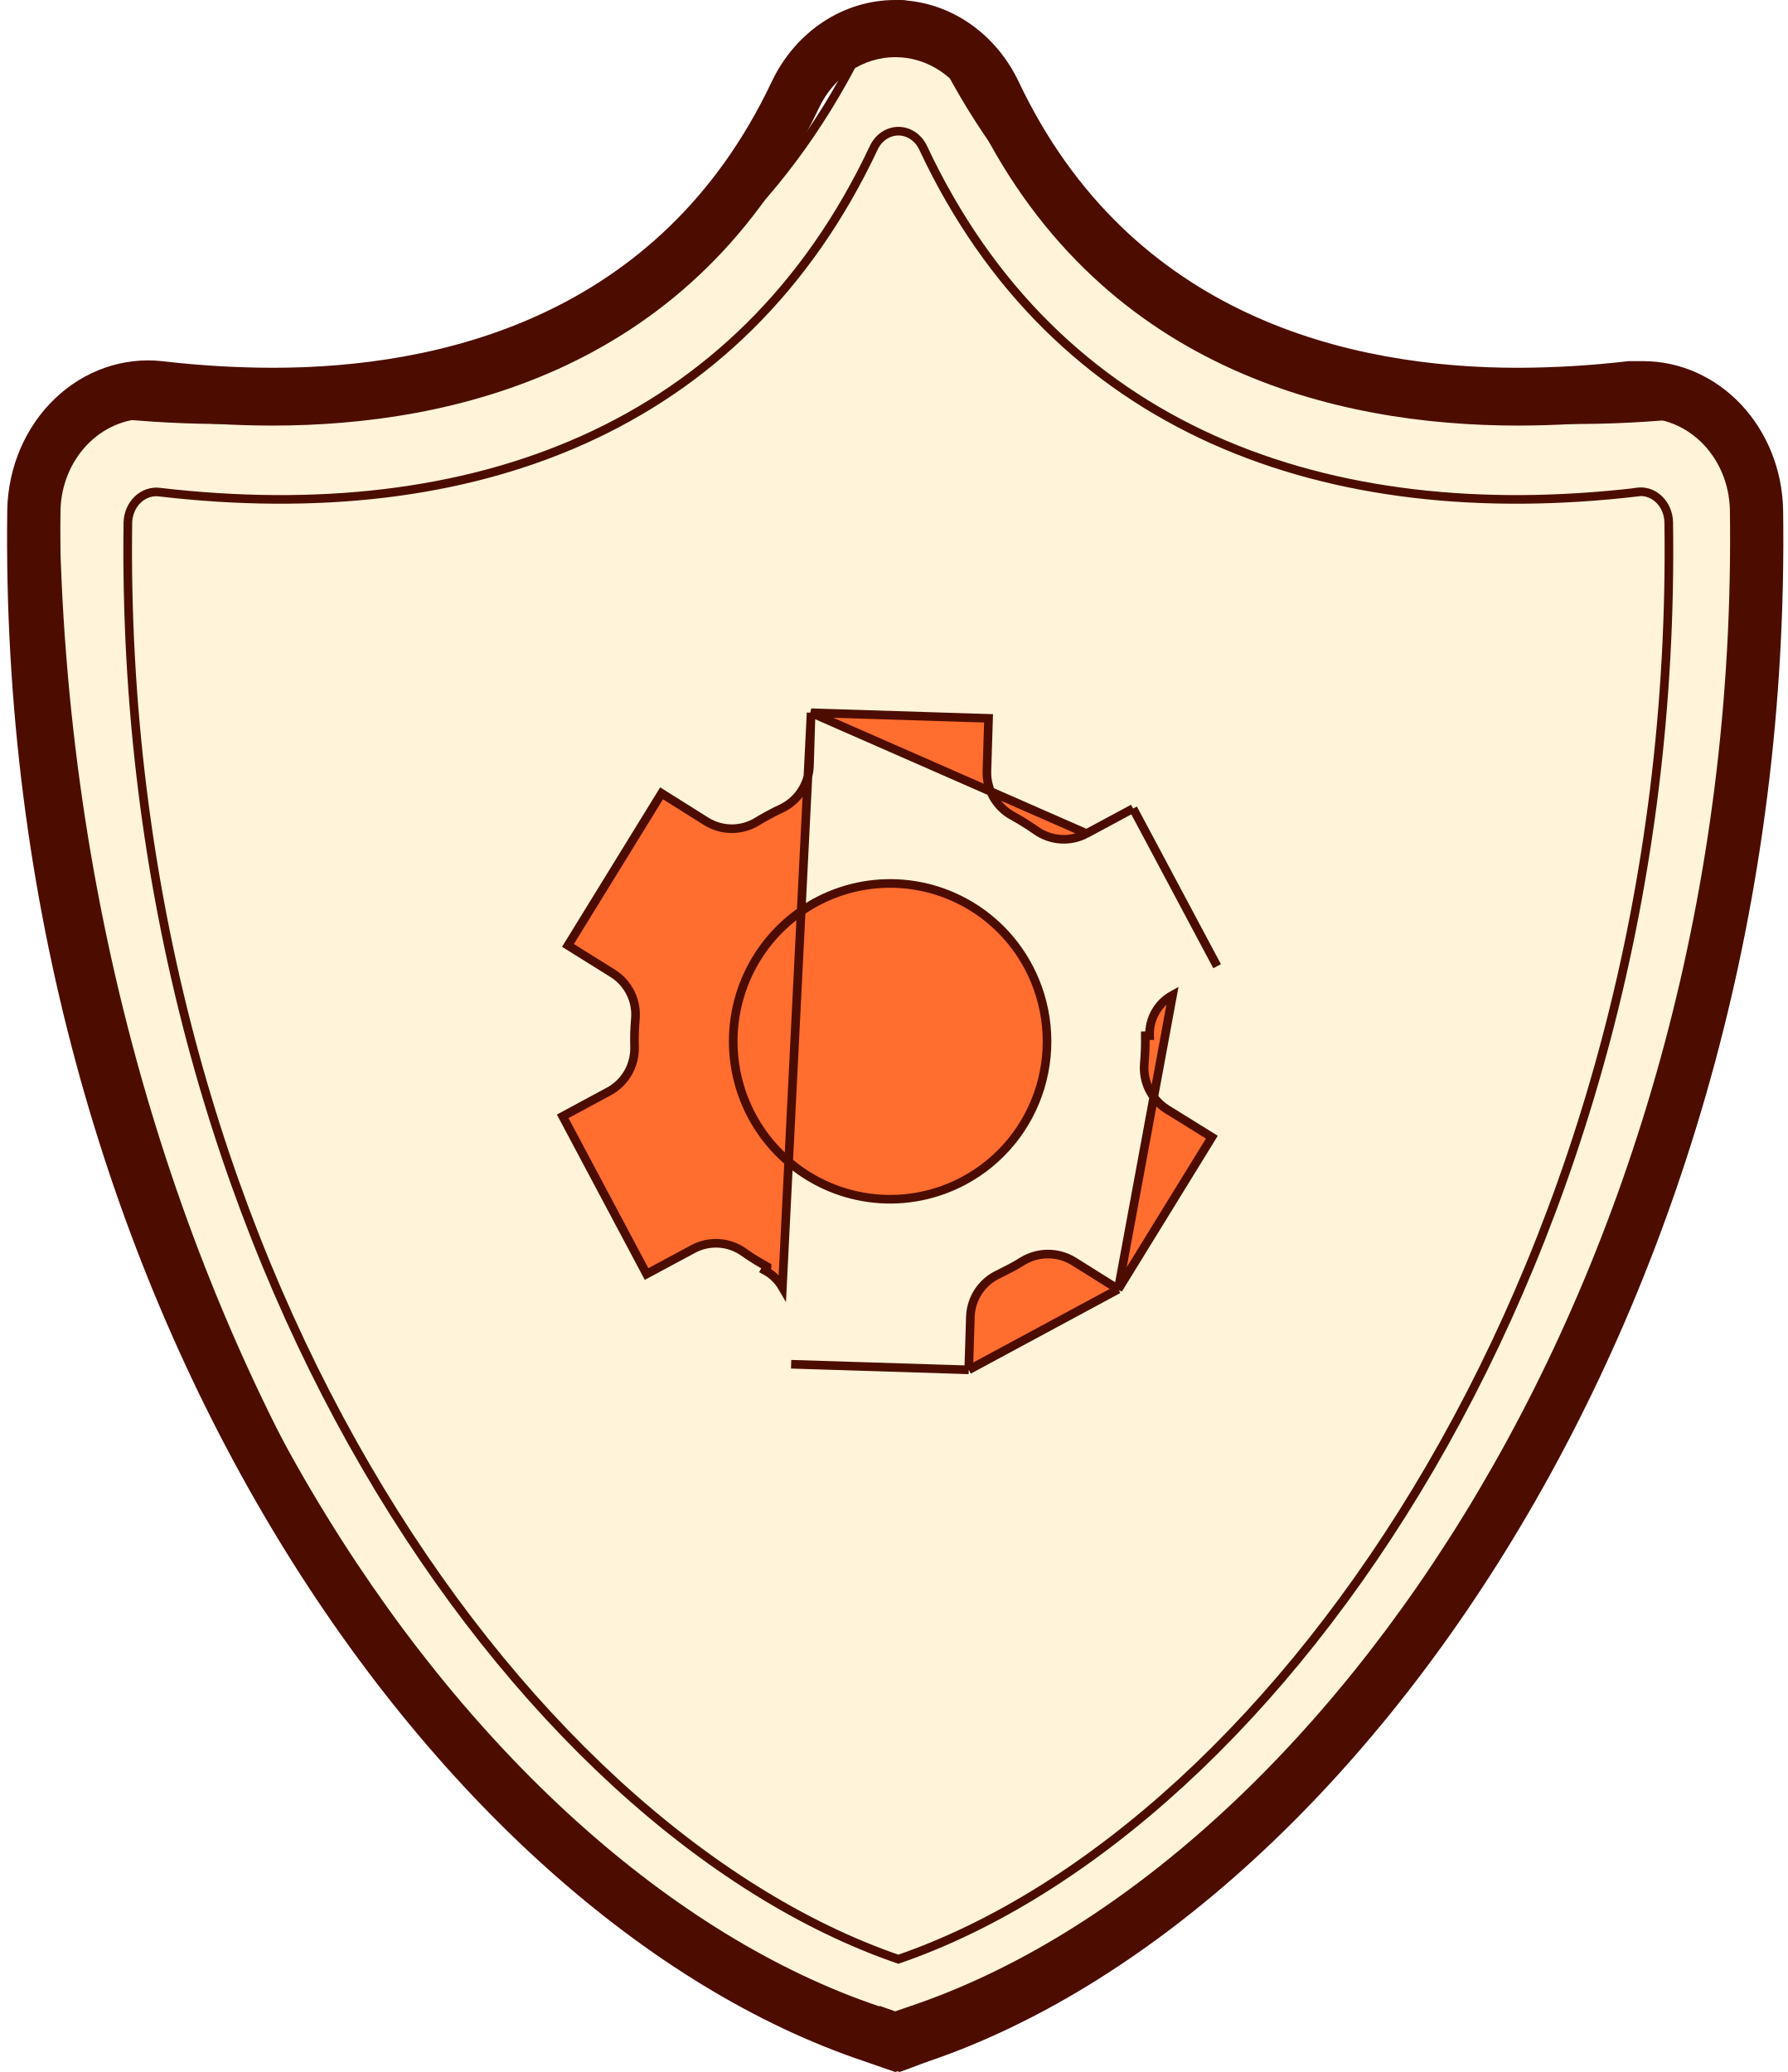
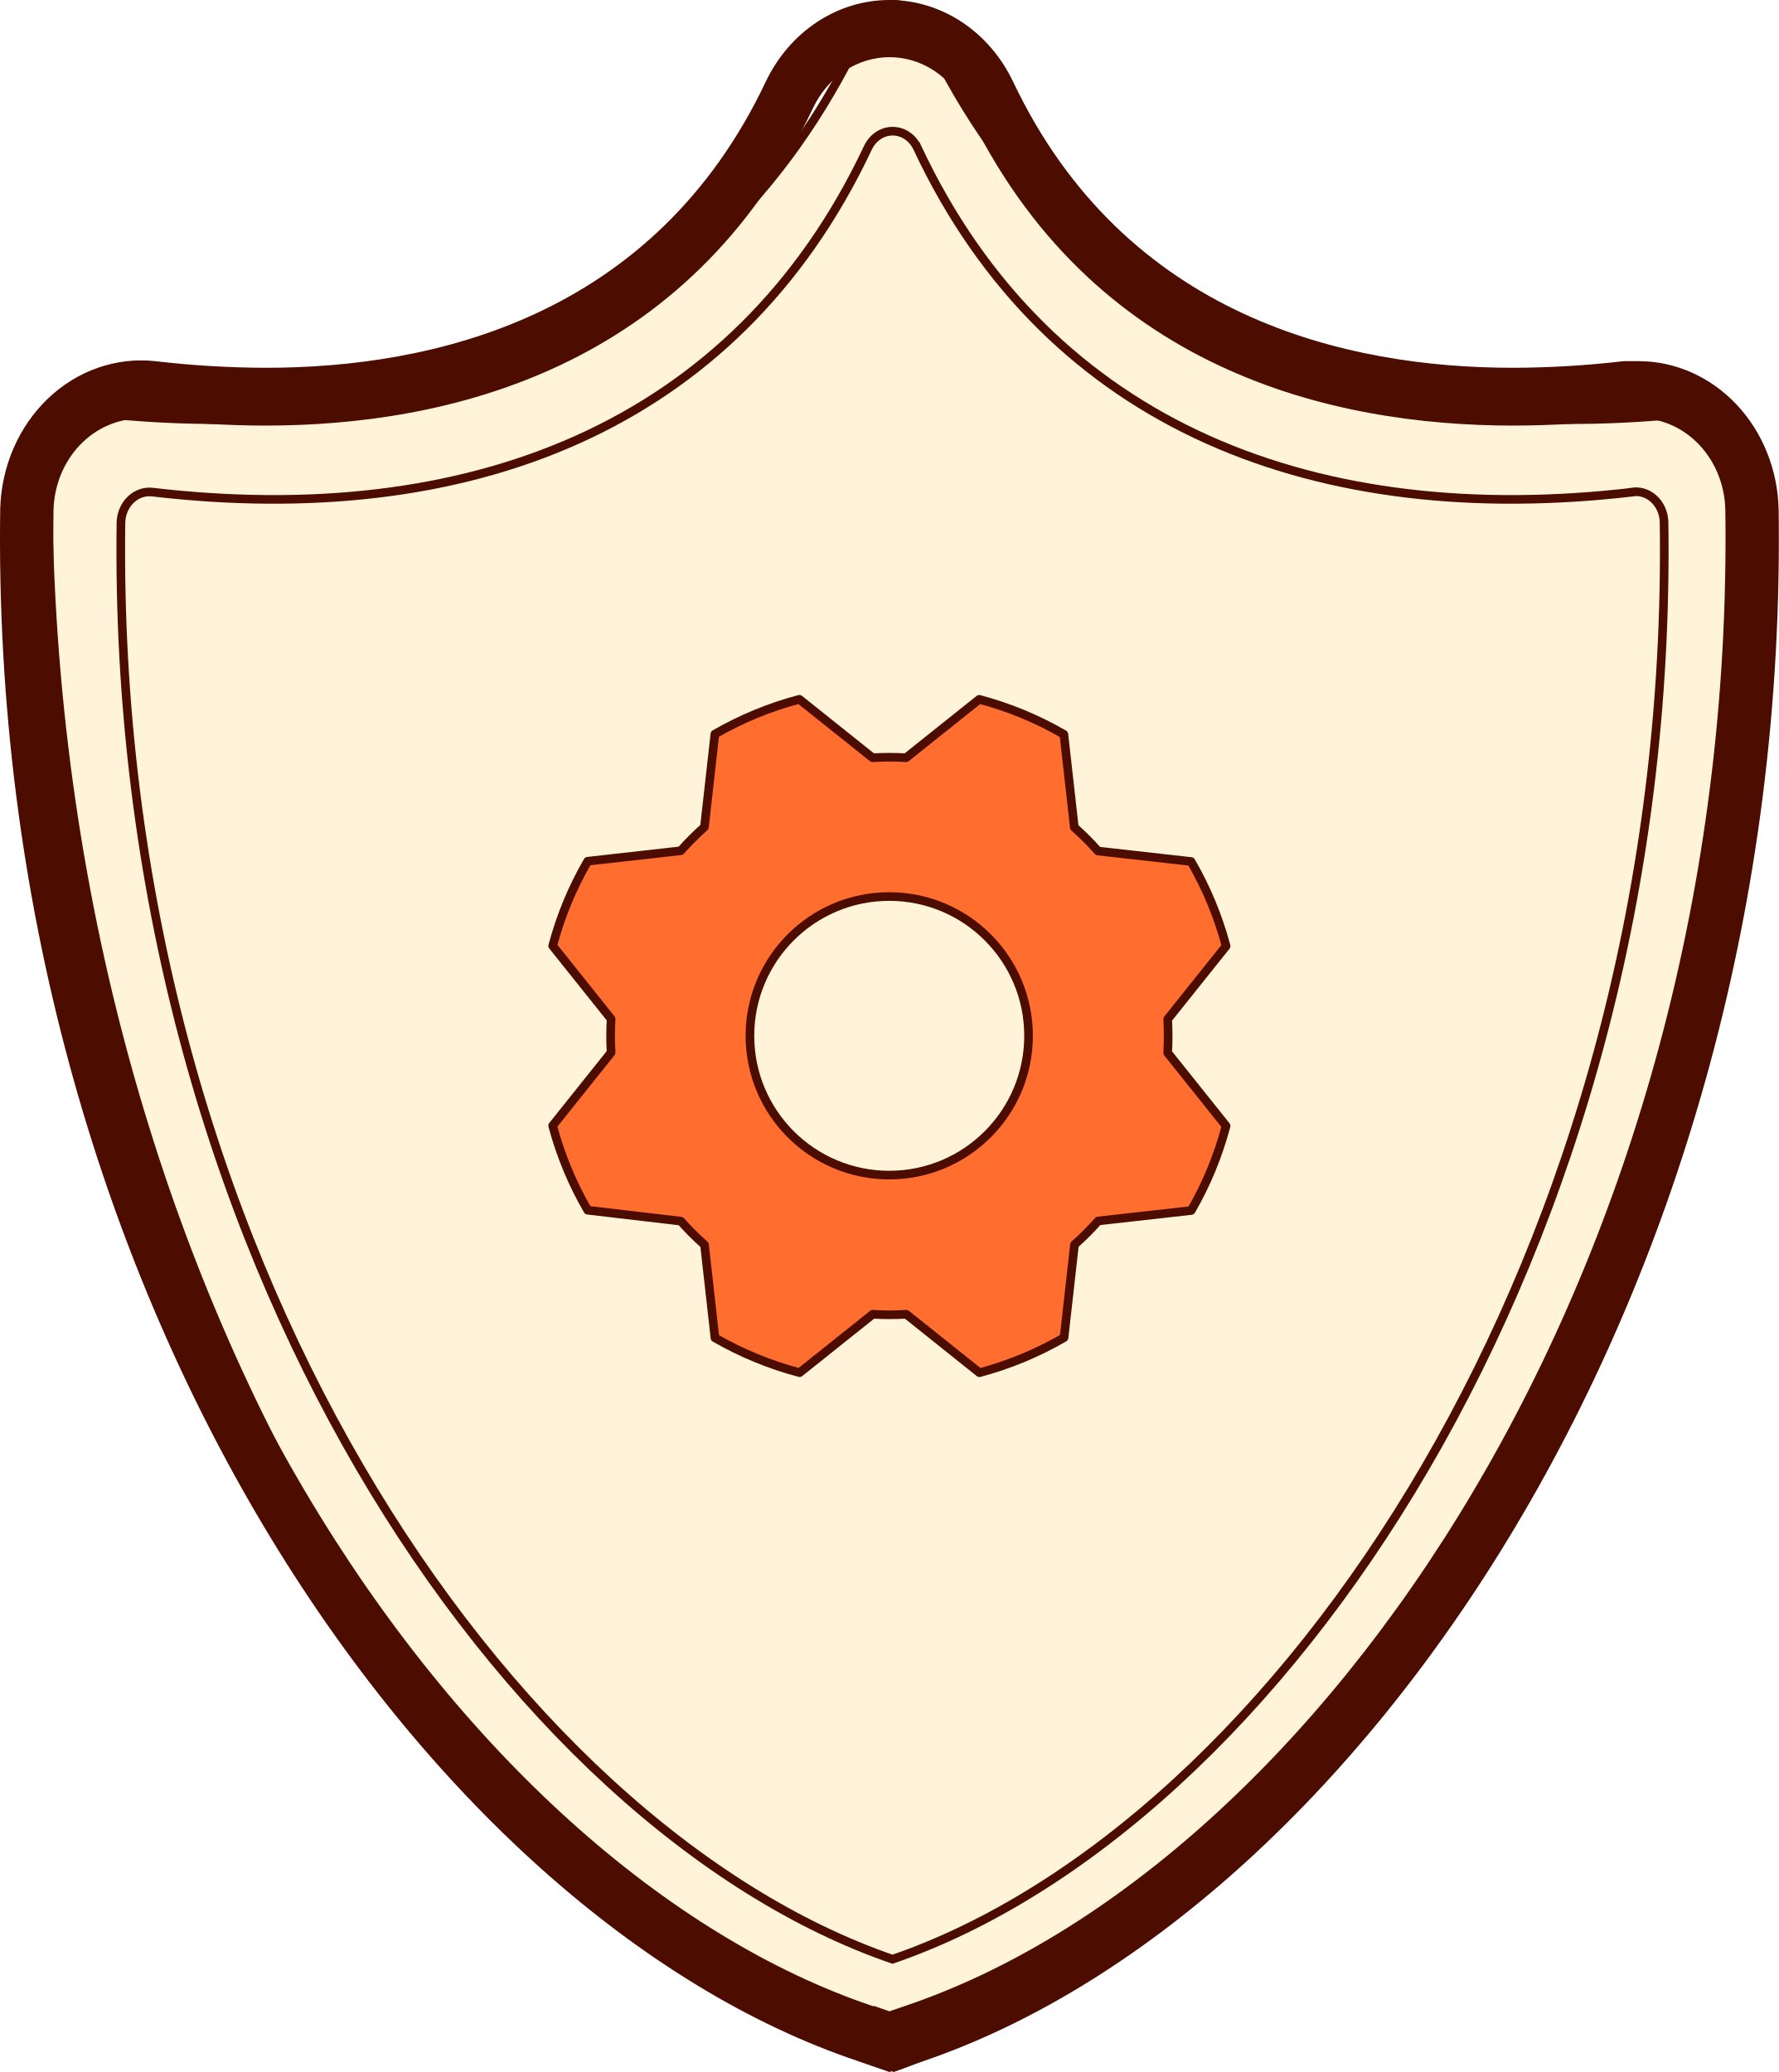
- <svg xmlns="http://www.w3.org/2000/svg" width="207" height="240" viewBox="0 0 207 240" fill="none">
-   <path d="M107.373 2.709C115.757 21.141 128.513 33.578 144.131 40.805C159.741 48.029 178.177 50.034 197.912 47.664L197.911 47.637C198.371 47.572 198.839 47.608 199.289 47.746C199.783 47.898 200.247 48.169 200.648 48.545C201.049 48.922 201.377 49.396 201.607 49.936C201.837 50.476 201.963 51.068 201.973 51.671C202.641 99.592 190.318 142.29 171.735 175.146C153.188 207.938 128.431 230.88 104.179 239.47C79.943 230.88 55.195 207.938 36.648 175.146C18.065 142.291 5.734 99.594 6.385 51.675C6.402 51.088 6.528 50.512 6.752 49.985C6.977 49.458 7.294 48.993 7.682 48.619C8.069 48.245 8.517 47.969 8.996 47.806C9.474 47.643 9.976 47.595 10.47 47.663L10.47 47.663L10.479 47.664C30.214 50.034 48.634 48.029 64.235 40.805C79.845 33.578 92.601 21.141 101.018 2.71L101.018 2.709C101.326 2.033 101.79 1.473 102.352 1.087C102.912 0.701 103.55 0.5 104.196 0.5C104.841 0.5 105.479 0.701 106.04 1.087C106.601 1.473 107.065 2.033 107.373 2.709ZM107.373 2.709L107.828 2.502L107.373 2.709C107.373 2.709 107.373 2.709 107.373 2.709Z" fill="#FFF4DA" stroke="#4C0D00" />
-   <path d="M189.6 57.007L189.599 56.983C190.015 56.926 190.438 56.958 190.844 57.079C191.29 57.212 191.708 57.449 192.069 57.778C192.43 58.108 192.725 58.521 192.932 58.992C193.138 59.463 193.25 59.979 193.26 60.504C193.87 102.976 182.625 140.818 165.667 169.937C148.744 198.995 126.159 219.324 104.035 226.938C81.926 219.324 59.349 198.995 42.426 169.937C25.469 140.819 14.216 102.978 14.81 60.508C14.826 59.996 14.939 59.495 15.14 59.036C15.341 58.576 15.627 58.17 15.975 57.843C16.324 57.516 16.727 57.275 17.16 57.132C17.592 56.989 18.045 56.946 18.491 57.006L18.491 57.006L18.5 57.007C36.519 59.109 53.339 57.331 67.587 50.924C81.844 44.513 93.497 33.479 101.187 17.125L101.187 17.125C101.464 16.535 101.88 16.046 102.386 15.708C102.891 15.37 103.467 15.194 104.05 15.194C104.634 15.194 105.209 15.37 105.714 15.708C106.22 16.046 106.637 16.535 106.913 17.124C114.572 33.478 126.226 44.513 140.491 50.924C154.747 57.331 171.582 59.109 189.6 57.007Z" fill="#FFF4DA" stroke="#4C0D00" />
-   <path d="M129.507 149.333L140.347 131.718L135.144 128.487L135.141 128.485C134.257 127.929 133.545 127.136 133.084 126.196C132.623 125.257 132.431 124.207 132.528 123.164C132.62 122.103 132.657 121.039 132.638 119.974C132.638 119.972 132.638 119.971 132.638 119.969L133.138 119.961C133.103 119.005 133.334 118.058 133.805 117.228C134.275 116.397 134.967 115.715 135.802 115.259L129.507 149.333ZM129.507 149.333L124.326 146.088L124.321 146.085C123.431 145.543 122.41 145.256 121.369 145.256C120.328 145.256 119.307 145.543 118.417 146.085L118.411 146.089C117.97 146.367 117.532 146.624 117.079 146.861C117.078 146.862 117.077 146.862 117.076 146.862L115.646 147.592C114.704 148.024 113.9 148.71 113.324 149.575C112.746 150.443 112.42 151.456 112.382 152.499L112.382 152.502L112.191 158.668M129.507 149.333L112.191 158.668M131.226 93.653L125.836 96.55L131.226 93.653ZM131.226 93.653L140.959 111.919L131.226 93.653ZM93.935 82.556L114.486 83.205L114.295 89.353L114.295 89.357C114.272 90.403 114.536 91.436 115.058 92.342C115.58 93.247 116.34 93.99 117.255 94.49C118.186 95.006 119.09 95.57 119.965 96.178C120.811 96.784 121.809 97.139 122.846 97.205C123.883 97.271 124.919 97.044 125.835 96.55L93.935 82.556ZM93.935 82.556L93.744 88.741L93.744 88.749L93.744 88.749C93.697 89.793 93.365 90.805 92.785 91.674C92.205 92.543 91.399 93.235 90.454 93.674L90.454 93.674C89.97 93.899 89.515 94.119 89.064 94.374C88.923 94.453 88.786 94.529 88.652 94.603C88.321 94.785 88.007 94.959 87.696 95.154L87.692 95.157L87.692 95.157C86.809 95.701 85.793 95.989 84.757 95.989C83.721 95.989 82.706 95.701 81.822 95.157L81.819 95.155L81.819 95.155L76.619 91.891L65.778 109.508L70.983 112.757L70.986 112.759C71.868 113.316 72.577 114.11 73.035 115.051C73.493 115.991 73.681 117.04 73.58 118.081C73.485 119.14 73.454 120.204 73.488 121.267L73.488 121.269C73.516 122.315 73.256 123.347 72.737 124.254C72.218 125.16 71.46 125.904 70.546 126.405L70.543 126.406L65.167 129.305L74.882 147.571L80.272 144.675C81.188 144.18 82.224 143.953 83.262 144.019C84.299 144.085 85.297 144.441 86.144 145.047C87.007 145.655 87.904 146.212 88.831 146.714C88.831 146.714 88.831 146.715 88.831 146.715L88.593 147.154C89.431 147.607 90.129 148.284 90.609 149.11L93.935 82.556ZM112.191 158.668L91.621 158.02L112.191 158.668ZM101.292 138.819C104.867 139.176 108.467 138.457 111.636 136.755C113.746 135.625 115.613 134.087 117.13 132.229C118.647 130.371 119.785 128.23 120.479 125.928C121.172 123.627 121.407 121.21 121.17 118.817C120.934 116.424 120.23 114.102 119.1 111.983C117.404 108.796 114.808 106.186 111.639 104.484C108.469 102.781 104.87 102.062 101.295 102.419C97.719 102.775 94.33 104.19 91.554 106.485C88.778 108.78 86.741 111.852 85.699 115.312C84.656 118.771 84.656 122.464 85.698 125.924C86.74 129.384 88.777 132.455 91.552 134.751C94.328 137.046 97.717 138.462 101.292 138.819Z" fill="#FF6D2F" stroke="#4C0D00" />
-   <path d="M103.675 240L100.007 238.728C50.224 221.994 -0.452 150.002 0.843 58.934C0.908 56.506 1.432 54.118 2.384 51.92C3.335 49.722 4.693 47.759 6.373 46.155C8.053 44.551 10.019 43.339 12.148 42.596C14.278 41.852 16.526 41.592 18.752 41.831C23.001 42.331 27.271 42.588 31.544 42.601C50.779 42.601 76.425 36.844 89.372 9.467C90.726 6.615 92.776 4.223 95.299 2.553C97.822 0.883 100.72 0 103.675 0C106.63 0 109.527 0.883 112.05 2.553C114.573 4.223 116.624 6.615 117.978 9.467C130.955 36.844 156.601 42.601 175.805 42.601C180.079 42.589 184.349 42.331 188.598 41.831H190.324C194.555 41.839 198.617 43.642 201.64 46.856C204.664 50.071 206.411 54.441 206.507 59.034C207.833 150.103 157.187 221.994 107.343 238.829L103.675 240ZM101.856 232.336L103.675 232.972L105.524 232.336C153.118 216.237 201.606 146.99 200.342 59.034C200.308 57.53 199.986 56.05 199.398 54.688C198.809 53.325 197.967 52.11 196.924 51.119C195.881 50.128 194.66 49.383 193.338 48.931C192.017 48.479 190.623 48.329 189.245 48.492C184.782 49.02 180.295 49.288 175.805 49.295C154.875 49.295 126.886 42.902 112.522 12.479C111.688 10.715 110.423 9.235 108.865 8.202C107.307 7.168 105.516 6.621 103.69 6.621C101.864 6.621 100.074 7.168 98.516 8.202C96.958 9.235 95.692 10.715 94.859 12.479C80.463 42.835 52.505 49.295 31.544 49.295C27.054 49.288 22.568 49.02 18.105 48.492C17.746 48.458 17.385 48.458 17.026 48.492C14.411 48.491 11.899 49.6 10.027 51.582C8.156 53.565 7.072 56.263 7.008 59.101C5.744 147.057 54.231 216.405 101.856 232.403V232.336Z" fill="#4C0D00" />
+ <svg xmlns="http://www.w3.org/2000/svg" width="206" height="240" viewBox="0 0 206 240" fill="none">
+   <path d="M106.701 2.709C115.097 21.141 127.871 33.578 143.51 40.806C159.141 48.029 177.603 50.034 197.366 47.664L197.364 47.637C197.825 47.572 198.294 47.608 198.744 47.746C199.239 47.898 199.704 48.169 200.105 48.546C200.507 48.922 200.836 49.396 201.067 49.937C201.297 50.477 201.422 51.069 201.433 51.673C202.102 99.593 189.762 142.291 171.153 175.146C152.58 207.938 127.789 230.88 103.502 239.47C79.232 230.88 54.45 207.938 35.877 175.146C17.268 142.291 4.92 99.594 5.571 51.675C5.589 51.088 5.715 50.512 5.939 49.986C6.164 49.458 6.482 48.993 6.87 48.619C7.258 48.245 7.707 47.969 8.186 47.806C8.666 47.643 9.168 47.595 9.663 47.663L9.663 47.663L9.672 47.664C29.435 50.034 47.88 48.029 63.502 40.806C79.133 33.578 91.907 21.141 100.336 2.71L100.336 2.71C100.645 2.033 101.109 1.474 101.672 1.087C102.233 0.701 102.872 0.5 103.519 0.5C104.166 0.5 104.805 0.701 105.366 1.087C105.928 1.474 106.393 2.033 106.701 2.709ZM106.701 2.709L107.156 2.502L106.701 2.71C106.701 2.71 106.701 2.71 106.701 2.709Z" fill="#FFF4DA" stroke="#4C0D00" />
+   <path d="M106.239 17.125C113.909 33.479 125.579 44.513 139.863 50.924C154.139 57.331 170.997 59.108 189.04 57.007L189.039 56.983C189.456 56.926 189.879 56.958 190.287 57.079C190.733 57.212 191.152 57.449 191.513 57.779C191.875 58.108 192.17 58.521 192.377 58.992C192.584 59.464 192.697 59.98 192.706 60.506C193.316 102.977 182.056 140.818 165.075 169.936C148.128 198.995 125.512 219.324 103.356 226.938C81.216 219.324 58.607 198.995 41.661 169.936C24.68 140.819 13.412 102.978 14.007 60.508C14.023 59.996 14.136 59.495 14.337 59.036C14.539 58.576 14.825 58.17 15.174 57.843C15.523 57.516 15.927 57.275 16.36 57.132C16.793 56.989 17.247 56.946 17.694 57.006L17.694 57.006L17.703 57.007C35.746 59.108 52.589 57.331 66.857 50.924C81.133 44.513 92.803 33.479 100.504 17.125L100.504 17.125C100.781 16.535 101.198 16.046 101.704 15.708C102.21 15.37 102.787 15.194 103.372 15.194C103.956 15.194 104.533 15.37 105.039 15.708C105.545 16.046 105.962 16.535 106.239 17.125ZM106.239 17.125L106.692 16.912L106.239 17.125C106.239 17.125 106.239 17.125 106.239 17.125Z" fill="#FFF4DA" stroke="#4C0D00" />
+   <path fill-rule="evenodd" clip-rule="evenodd" d="M64 130.384C64.913 133.815 66.279 137.11 68.061 140.181L78.838 141.443C79.699 142.412 80.616 143.329 81.585 144.19L82.795 154.963C85.869 156.735 89.165 158.091 92.596 158.996L101.066 152.232C102.361 152.309 103.659 152.309 104.954 152.232L113.424 159C116.856 158.087 120.15 156.721 123.221 154.938L124.431 144.17C125.4 143.309 126.317 142.392 127.178 141.423L137.951 140.213C139.723 137.139 141.079 133.843 141.984 130.412L135.22 121.942C135.297 120.647 135.297 119.349 135.22 118.054L141.988 109.584C141.075 106.153 139.709 102.858 137.926 99.787L127.157 98.577C126.297 97.608 125.38 96.691 124.411 95.83L123.201 85.058C120.128 83.278 116.832 81.915 113.4 81.004L104.93 87.768C103.635 87.691 102.337 87.691 101.042 87.768L92.572 81C89.146 81.904 85.856 83.259 82.787 85.029L81.577 95.798C80.608 96.659 79.691 97.576 78.83 98.545L68.058 99.755C66.278 102.828 64.915 106.124 64.004 109.556L70.768 118.026C70.691 119.321 70.691 120.619 70.768 121.914L64 130.384ZM119.111 119.978C119.111 128.888 111.888 136.111 102.978 136.111C94.068 136.111 86.845 128.888 86.845 119.978C86.845 111.068 94.068 103.845 102.978 103.845C111.888 103.845 119.111 111.068 119.111 119.978Z" fill="#FF6D2F" stroke="#4C0D00" stroke-linecap="round" stroke-linejoin="round" />
+   <path d="M102.999 240L99.326 238.728C49.475 221.994 -1.272 150.002 0.024 58.934C0.09 56.506 0.615 54.118 1.568 51.92C2.52 49.722 3.88 47.759 5.562 46.155C7.245 44.551 9.213 43.339 11.346 42.596C13.478 41.852 15.729 41.592 17.959 41.831C22.213 42.331 26.489 42.588 30.769 42.601C50.03 42.601 75.712 36.844 88.677 9.467C90.032 6.615 92.086 4.223 94.612 2.553C97.139 0.883 100.041 0 102.999 0C105.958 0 108.86 0.883 111.387 2.553C113.913 4.223 115.967 6.615 117.322 9.467C130.317 36.844 155.999 42.601 175.23 42.601C179.51 42.589 183.786 42.331 188.04 41.831H189.769C194.006 41.839 198.073 43.642 201.101 46.856C204.129 50.071 205.878 54.441 205.974 59.034C207.302 150.103 156.586 221.994 106.673 238.829L102.999 240ZM101.178 232.336L102.999 232.972L104.851 232.336C152.511 216.237 201.067 146.99 199.801 59.034C199.766 57.53 199.444 56.05 198.855 54.688C198.266 53.325 197.423 52.11 196.378 51.119C195.334 50.128 194.111 49.383 192.788 48.931C191.464 48.479 190.068 48.329 188.689 48.492C184.219 49.02 179.726 49.288 175.23 49.295C154.271 49.295 126.243 42.902 111.858 12.479C111.024 10.715 109.757 9.235 108.197 8.202C106.636 7.168 104.843 6.621 103.015 6.621C101.186 6.621 99.394 7.168 97.833 8.202C96.273 9.235 95.006 10.715 94.171 12.479C79.756 42.835 51.759 49.295 30.769 49.295C26.273 49.288 21.78 49.02 17.31 48.492C16.951 48.458 16.589 48.458 16.23 48.492C13.611 48.491 11.097 49.6 9.222 51.582C7.348 53.565 6.262 56.263 6.198 59.101C4.932 147.057 53.487 216.405 101.178 232.403V232.336Z" fill="#4C0D00" />
</svg>
